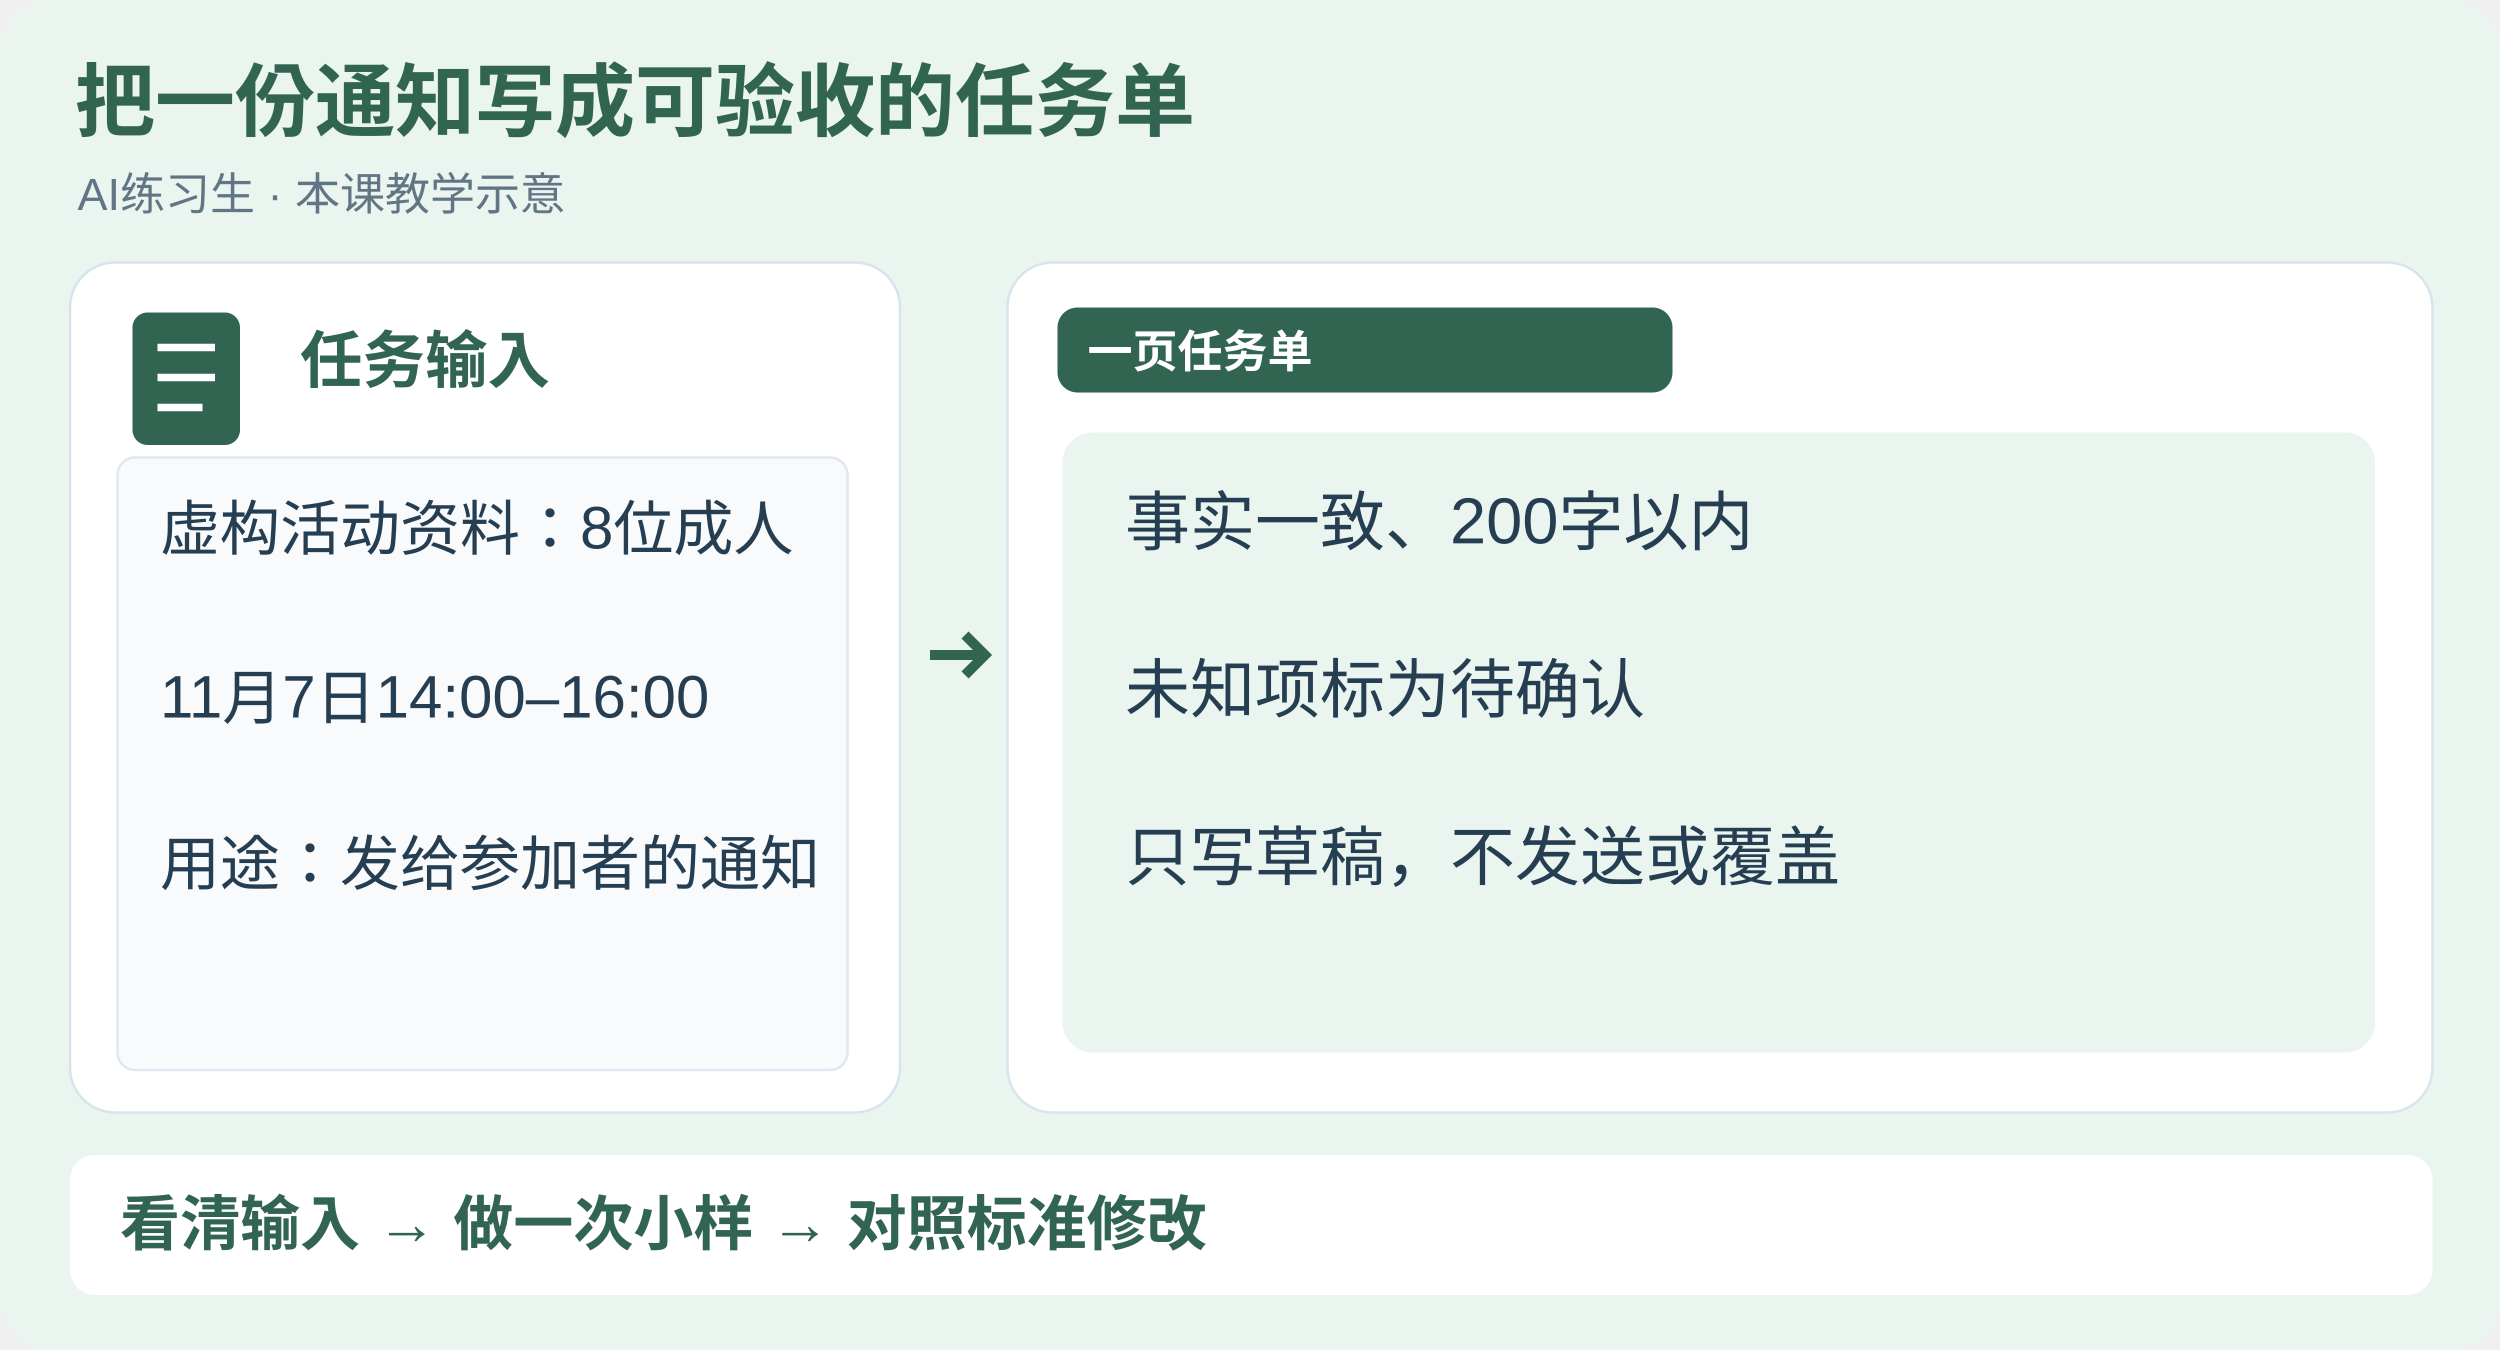
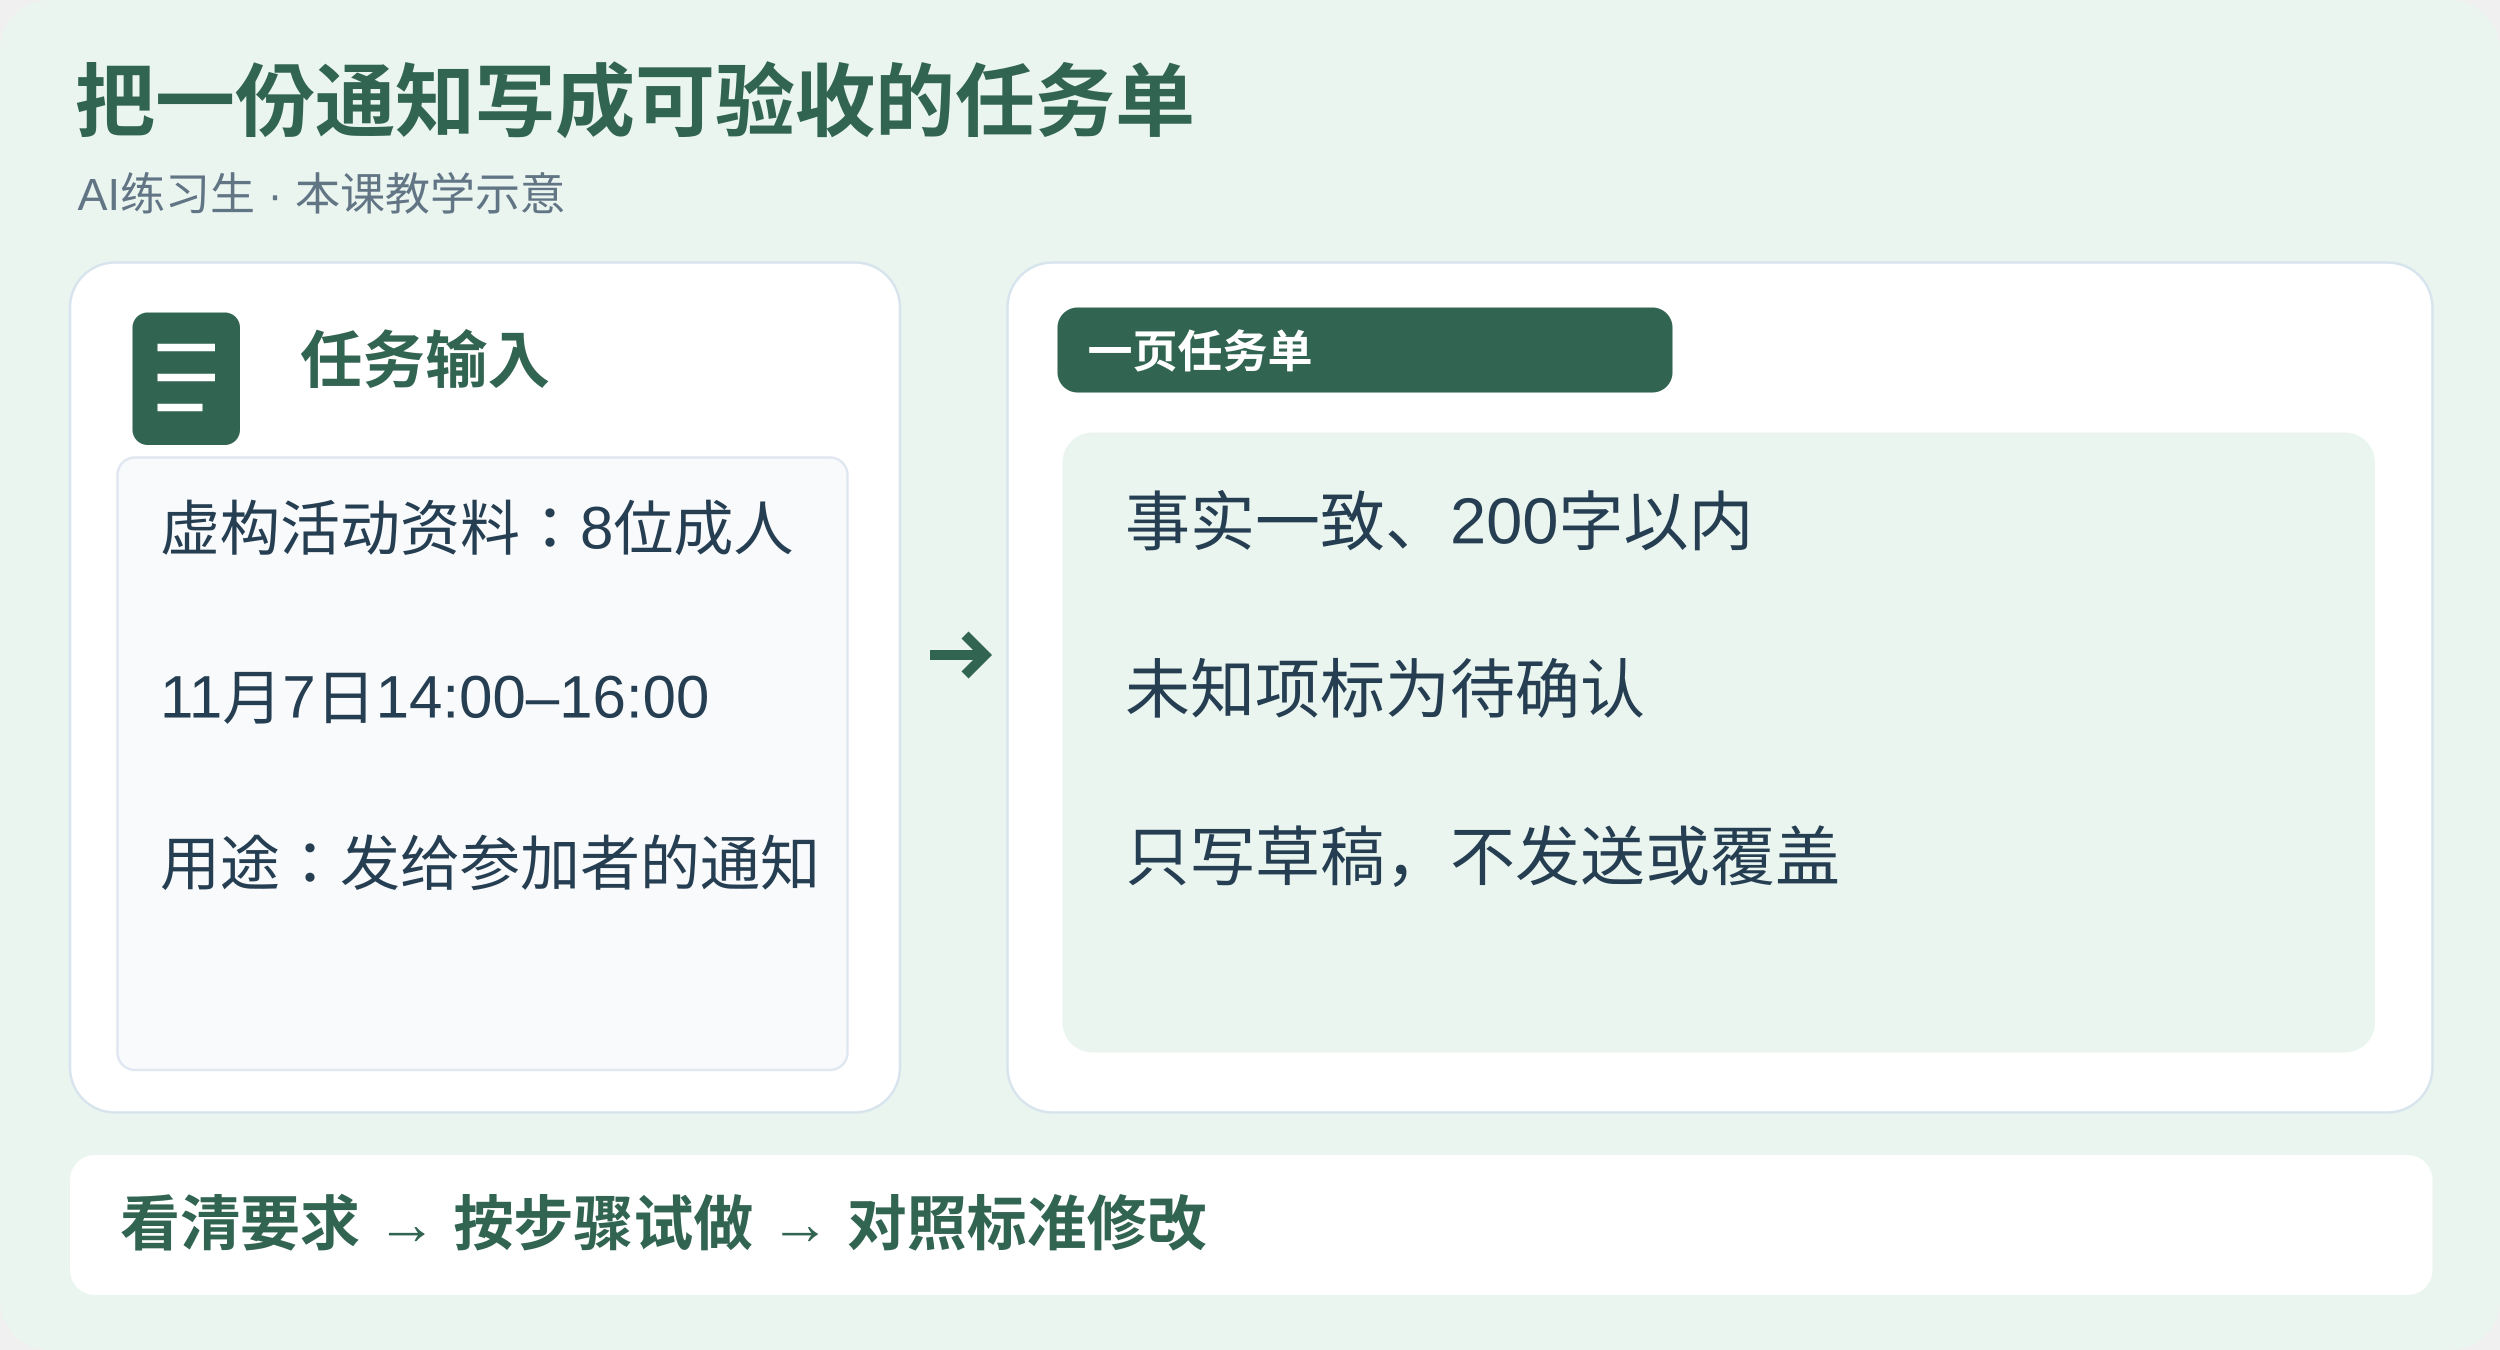
<svg xmlns="http://www.w3.org/2000/svg" width="1000" height="540" viewBox="0 0 1000 540" role="img" aria-labelledby="title desc">
  <style>text{font-family:'PingFang SC','Microsoft YaHei',Arial,sans-serif}</style>
  <rect x="0" y="0" width="1000" height="540" rx="20" fill="#eaf5ef" stroke="none" />
  <text x="30" y="52" font-size="32" fill="#326452" font-weight="750">
    <tspan x="30" dy="0">把一份通知写成可验收的任务单</tspan>
  </text>
  <text x="31" y="84" font-size="18" fill="#617585" font-weight="500">
    <tspan x="31" dy="0">AI练习生 · 本课教学示意</tspan>
  </text>
  <rect x="28" y="105" width="332" height="340" rx="18" fill="#fff" stroke="#d7e4ed" />
  <rect x="53" y="125" width="43" height="53" rx="6" fill="#326452" />
  <path d="M63 139h23m-23 12h23m-23 12h18" stroke="white" stroke-width="3" />
  <text x="120" y="153" font-size="25" fill="#326452" font-weight="700">
    <tspan x="120" dy="0">任务输入</tspan>
  </text>
  <rect x="47" y="183" width="292" height="245" rx="7" fill="#f8fafc" stroke="#e0e7f0" />
  <text x="64" y="220" font-size="24" fill="#263e52" font-weight="500">
    <tspan x="64" dy="0">虚构活动资料：8位成人</tspan>
  </text>
  <text x="64" y="287" font-size="24" fill="#263e52" font-weight="500">
    <tspan x="64" dy="0">11月7日14:00–16:00</tspan>
  </text>
  <text x="64" y="354" font-size="24" fill="#263e52" font-weight="500">
    <tspan x="64" dy="0">用途：发给参加者的通知</tspan>
  </text>
  <path d="M372 262h22m-8-8l8 8-8 8" stroke="#326452" stroke-width="4" fill="none" />
  <rect x="403" y="105" width="570" height="340" rx="18" fill="#fff" stroke="#d7e4ed" />
  <rect x="423" y="123" width="246" height="34" rx="8" fill="#326452" stroke="none" />
  <text x="435" y="147" font-size="18" fill="#fff" font-weight="700">
    <tspan x="435" dy="0">一页任务单</tspan>
  </text>
  <rect x="425" y="173" width="525" height="248" rx="12" fill="#eaf5ef" stroke="none" />
  <text x="450" y="218" font-size="26" fill="#263e52" font-weight="500">
    <tspan x="450" dy="0">事实一致、200字以内</tspan>
  </text>
  <text x="450" y="285" font-size="26" fill="#263e52" font-weight="500">
    <tspan x="450" dy="0">未知项标为待确认</tspan>
  </text>
  <text x="450" y="352" font-size="26" fill="#263e52" font-weight="500">
    <tspan x="450" dy="0">只写草稿，不发送或覆盖</tspan>
  </text>
  <rect x="28" y="462" width="945" height="56" rx="10" fill="#fff" stroke="none" />
  <text x="48" y="498" font-size="24" fill="#326452" font-weight="650">
-     <tspan x="48" dy="0">看清输入 → 做一次小样 → 对照标准修改</tspan>
+     <tspan x="48" dy="0">看清要求 → 按步骤试做 → 对照标准修改</tspan>
  </text>
</svg>
